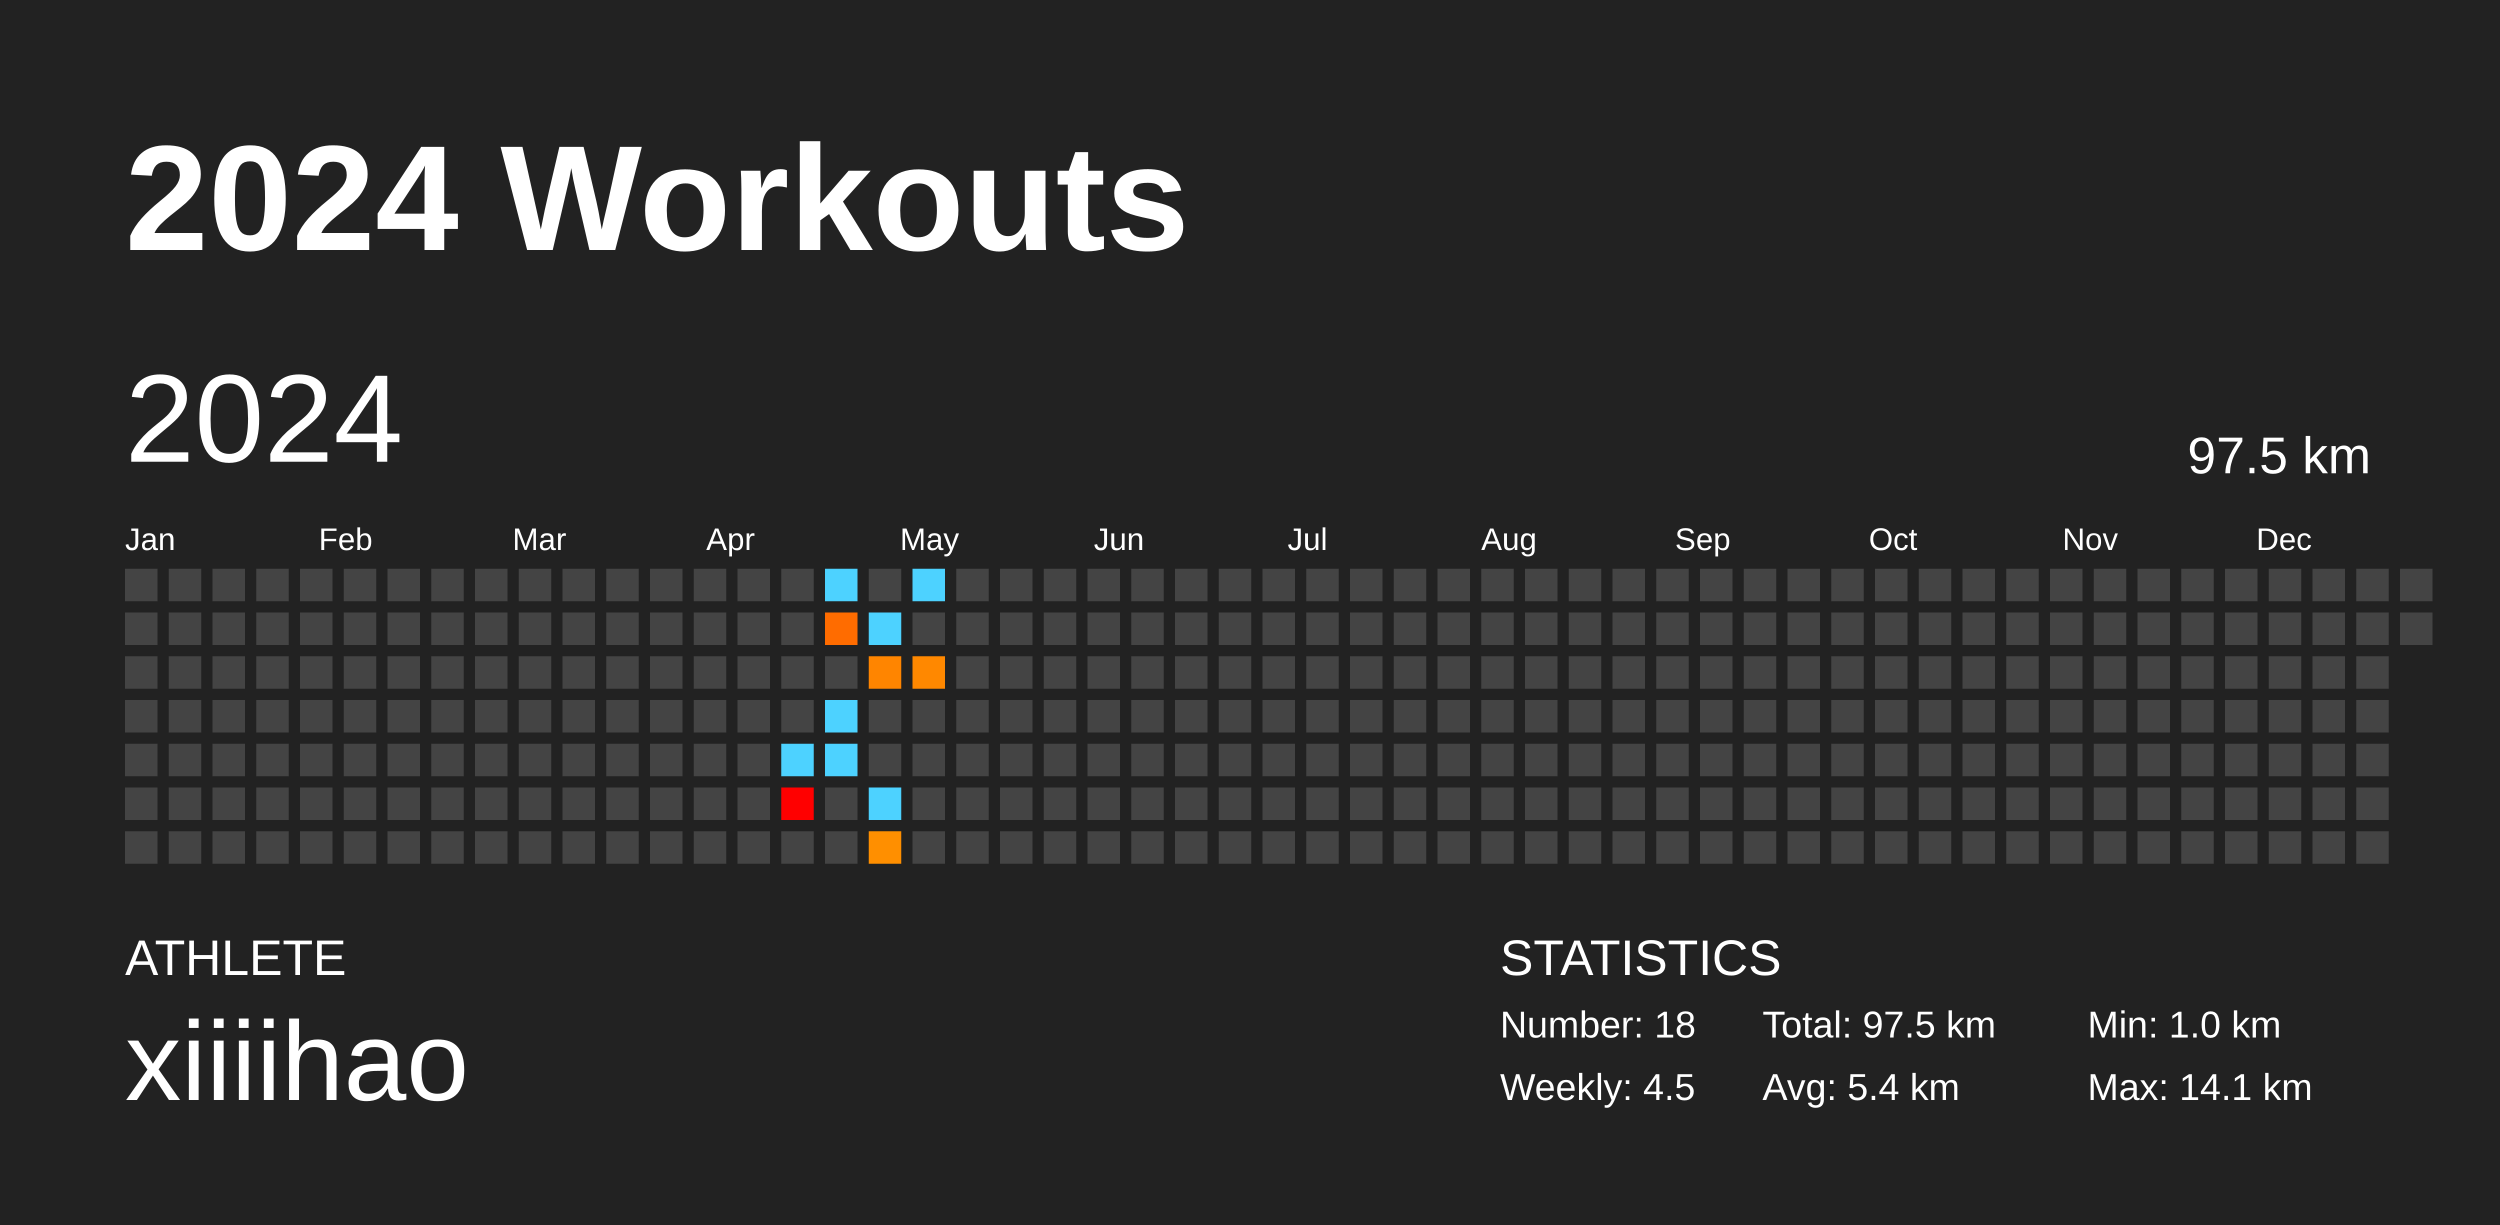
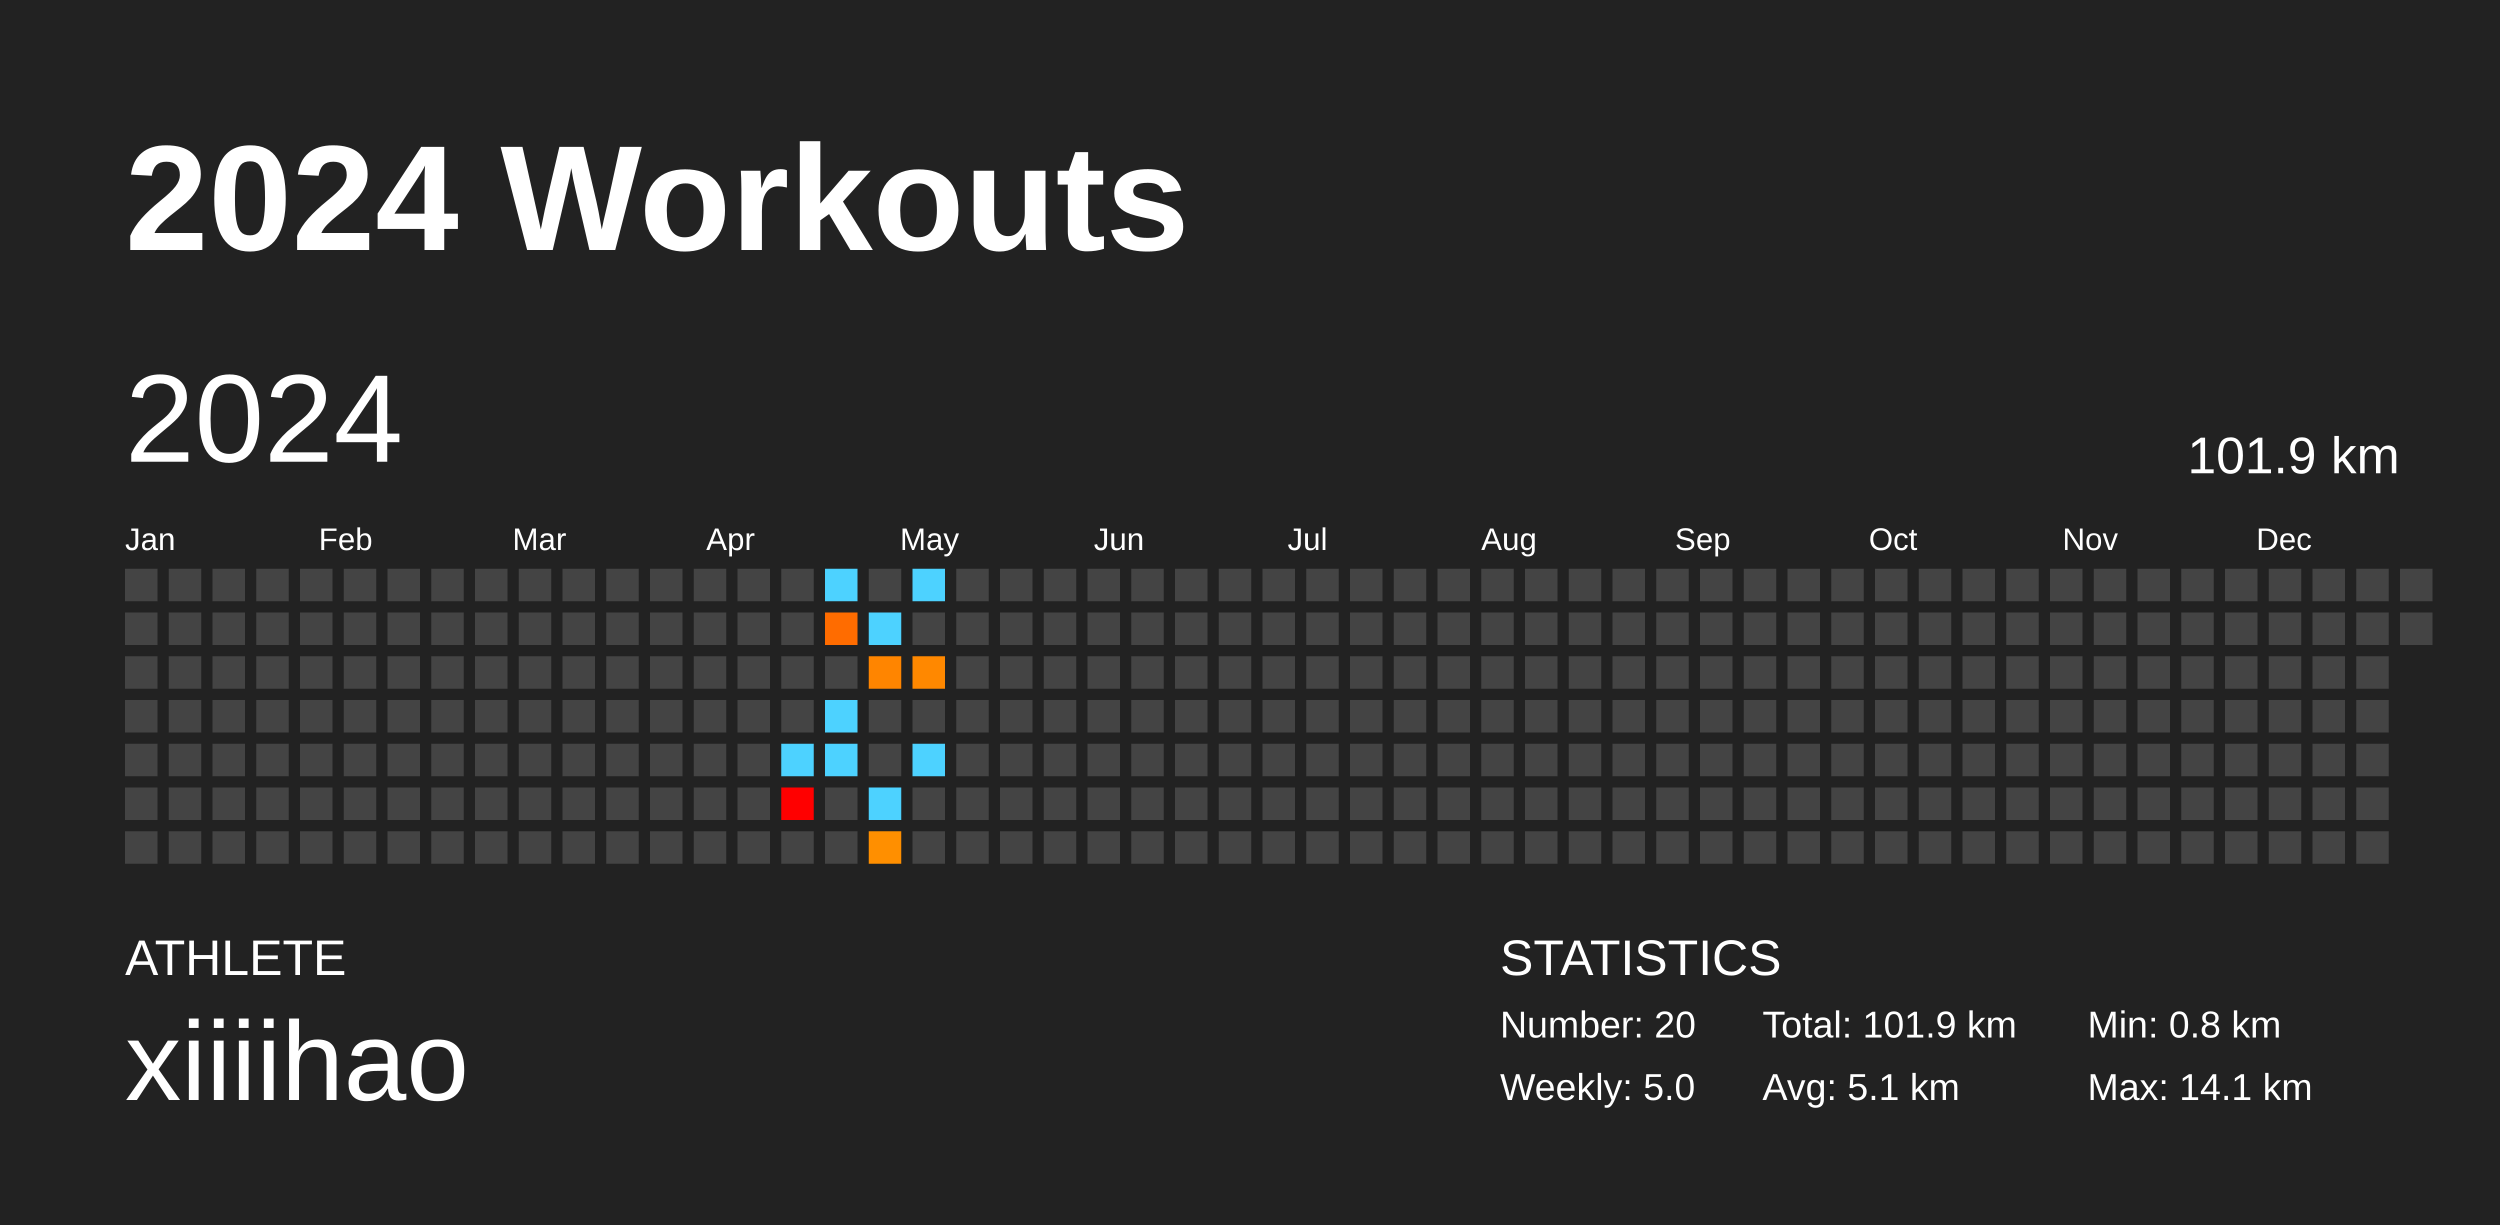
<svg xmlns="http://www.w3.org/2000/svg" baseProfile="full" height="98mm" version="1.1" viewBox="0,0,200,98" width="200mm">
  <defs />
  <rect fill="#222222" height="98" width="200" x="0" y="0" />
  <text fill="#FFFFFF" style="font-size:12px; font-family:Arial; font-weight:bold;" x="10" y="20">2024 Workouts</text>
  <text fill="#FFFFFF" style="font-size:4px; font-family:Arial" x="10" y="78">ATHLETE</text>
  <text fill="#FFFFFF" style="font-size:9px; font-family:Arial" x="10" y="88">xiiiihao</text>
  <text fill="#FFFFFF" style="font-size:4px; font-family:Arial" x="120" y="78">STATISTICS</text>
-   <text fill="#FFFFFF" style="font-size:3px; font-family:Arial" x="120" y="83">Number: 18</text>
-   <text fill="#FFFFFF" style="font-size:3px; font-family:Arial" x="120" y="88">Weekly: 4.5</text>
-   <text fill="#FFFFFF" style="font-size:3px; font-family:Arial" x="141" y="83">Total: 97.5 km</text>
-   <text fill="#FFFFFF" style="font-size:3px; font-family:Arial" x="141" y="88">Avg: 5.4 km</text>
-   <text fill="#FFFFFF" style="font-size:3px; font-family:Arial" x="167" y="83">Min: 1.0 km</text>
+   <text fill="#FFFFFF" style="font-size:3px; font-family:Arial" x="120" y="83">Number: 20</text>
+   <text fill="#FFFFFF" style="font-size:3px; font-family:Arial" x="120" y="88">Weekly: 5.0</text>
+   <text fill="#FFFFFF" style="font-size:3px; font-family:Arial" x="141" y="83">Total: 101.9 km</text>
+   <text fill="#FFFFFF" style="font-size:3px; font-family:Arial" x="141" y="88">Avg: 5.1 km</text>
+   <text fill="#FFFFFF" style="font-size:3px; font-family:Arial" x="167" y="83">Min: 0.8 km</text>
  <text fill="#FFFFFF" style="font-size:3px; font-family:Arial" x="167" y="88">Max: 14.1 km</text>
  <text dominant-baseline="hanging" fill="#FFFFFF" style="font-size:10.0px; font-family:Arial;" x="10" y="30">2024</text>
-   <text dominant-baseline="hanging" fill="#FFFFFF" style="font-size:4.125px; font-family:Arial;" x="175" y="35">97.5 km</text>
+   <text dominant-baseline="hanging" fill="#FFFFFF" style="font-size:4.125px; font-family:Arial;" x="175" y="35">101.9 km</text>
  <text fill="#FFFFFF" style="font-size:2.5px; font-family:Arial" x="10.0" y="44">Jan</text>
  <text fill="#FFFFFF" style="font-size:2.5px; font-family:Arial" x="25.5" y="44">Feb</text>
  <text fill="#FFFFFF" style="font-size:2.5px; font-family:Arial" x="41.0" y="44">Mar</text>
  <text fill="#FFFFFF" style="font-size:2.5px; font-family:Arial" x="56.5" y="44">Apr</text>
  <text fill="#FFFFFF" style="font-size:2.5px; font-family:Arial" x="72.0" y="44">May</text>
  <text fill="#FFFFFF" style="font-size:2.5px; font-family:Arial" x="87.5" y="44">Jun</text>
  <text fill="#FFFFFF" style="font-size:2.5px; font-family:Arial" x="103.0" y="44">Jul</text>
  <text fill="#FFFFFF" style="font-size:2.5px; font-family:Arial" x="118.5" y="44">Aug</text>
  <text fill="#FFFFFF" style="font-size:2.5px; font-family:Arial" x="134.0" y="44">Sep</text>
  <text fill="#FFFFFF" style="font-size:2.5px; font-family:Arial" x="149.5" y="44">Oct</text>
  <text fill="#FFFFFF" style="font-size:2.5px; font-family:Arial" x="165.0" y="44">Nov</text>
  <text fill="#FFFFFF" style="font-size:2.5px; font-family:Arial" x="180.5" y="44">Dec</text>
  <rect fill="#444444" height="2.6" width="2.6" x="10.0" y="45.5" />
  <rect fill="#444444" height="2.6" width="2.6" x="10.0" y="49.0" />
  <rect fill="#444444" height="2.6" width="2.6" x="10.0" y="52.5" />
  <rect fill="#444444" height="2.6" width="2.6" x="10.0" y="56.0" />
  <rect fill="#444444" height="2.6" width="2.6" x="10.0" y="59.5" />
  <rect fill="#444444" height="2.6" width="2.6" x="10.0" y="63.0" />
  <rect fill="#444444" height="2.6" width="2.6" x="10.0" y="66.5" />
  <rect fill="#444444" height="2.6" width="2.6" x="13.5" y="45.5" />
  <rect fill="#444444" height="2.6" width="2.6" x="13.5" y="49.0" />
  <rect fill="#444444" height="2.6" width="2.6" x="13.5" y="52.5" />
  <rect fill="#444444" height="2.6" width="2.6" x="13.5" y="56.0" />
  <rect fill="#444444" height="2.6" width="2.6" x="13.5" y="59.5" />
  <rect fill="#444444" height="2.6" width="2.6" x="13.5" y="63.0" />
  <rect fill="#444444" height="2.6" width="2.6" x="13.5" y="66.5" />
  <rect fill="#444444" height="2.6" width="2.6" x="17.0" y="45.5" />
  <rect fill="#444444" height="2.6" width="2.6" x="17.0" y="49.0" />
  <rect fill="#444444" height="2.6" width="2.6" x="17.0" y="52.5" />
  <rect fill="#444444" height="2.6" width="2.6" x="17.0" y="56.0" />
  <rect fill="#444444" height="2.6" width="2.6" x="17.0" y="59.5" />
  <rect fill="#444444" height="2.6" width="2.6" x="17.0" y="63.0" />
  <rect fill="#444444" height="2.6" width="2.6" x="17.0" y="66.5" />
  <rect fill="#444444" height="2.6" width="2.6" x="20.5" y="45.5" />
  <rect fill="#444444" height="2.6" width="2.6" x="20.5" y="49.0" />
  <rect fill="#444444" height="2.6" width="2.6" x="20.5" y="52.5" />
  <rect fill="#444444" height="2.6" width="2.6" x="20.5" y="56.0" />
  <rect fill="#444444" height="2.6" width="2.6" x="20.5" y="59.5" />
  <rect fill="#444444" height="2.6" width="2.6" x="20.5" y="63.0" />
  <rect fill="#444444" height="2.6" width="2.6" x="20.5" y="66.5" />
  <rect fill="#444444" height="2.6" width="2.6" x="24.0" y="45.5" />
  <rect fill="#444444" height="2.6" width="2.6" x="24.0" y="49.0" />
  <rect fill="#444444" height="2.6" width="2.6" x="24.0" y="52.5" />
  <rect fill="#444444" height="2.6" width="2.6" x="24.0" y="56.0" />
  <rect fill="#444444" height="2.6" width="2.6" x="24.0" y="59.5" />
  <rect fill="#444444" height="2.6" width="2.6" x="24.0" y="63.0" />
  <rect fill="#444444" height="2.6" width="2.6" x="24.0" y="66.5" />
  <rect fill="#444444" height="2.6" width="2.6" x="27.5" y="45.5" />
  <rect fill="#444444" height="2.6" width="2.6" x="27.5" y="49.0" />
  <rect fill="#444444" height="2.6" width="2.6" x="27.5" y="52.5" />
  <rect fill="#444444" height="2.6" width="2.6" x="27.5" y="56.0" />
  <rect fill="#444444" height="2.6" width="2.6" x="27.5" y="59.5" />
  <rect fill="#444444" height="2.6" width="2.6" x="27.5" y="63.0" />
  <rect fill="#444444" height="2.6" width="2.6" x="27.5" y="66.5" />
  <rect fill="#444444" height="2.6" width="2.6" x="31.0" y="45.5" />
  <rect fill="#444444" height="2.6" width="2.6" x="31.0" y="49.0" />
  <rect fill="#444444" height="2.6" width="2.6" x="31.0" y="52.5" />
  <rect fill="#444444" height="2.6" width="2.6" x="31.0" y="56.0" />
  <rect fill="#444444" height="2.6" width="2.6" x="31.0" y="59.5" />
  <rect fill="#444444" height="2.6" width="2.6" x="31.0" y="63.0" />
  <rect fill="#444444" height="2.6" width="2.6" x="31.0" y="66.5" />
  <rect fill="#444444" height="2.6" width="2.6" x="34.5" y="45.5" />
  <rect fill="#444444" height="2.6" width="2.6" x="34.5" y="49.0" />
  <rect fill="#444444" height="2.6" width="2.6" x="34.5" y="52.5" />
  <rect fill="#444444" height="2.6" width="2.6" x="34.5" y="56.0" />
  <rect fill="#444444" height="2.6" width="2.6" x="34.5" y="59.5" />
  <rect fill="#444444" height="2.6" width="2.6" x="34.5" y="63.0" />
  <rect fill="#444444" height="2.6" width="2.6" x="34.5" y="66.5" />
  <rect fill="#444444" height="2.6" width="2.6" x="38.0" y="45.5" />
  <rect fill="#444444" height="2.6" width="2.6" x="38.0" y="49.0" />
  <rect fill="#444444" height="2.6" width="2.6" x="38.0" y="52.5" />
  <rect fill="#444444" height="2.6" width="2.6" x="38.0" y="56.0" />
  <rect fill="#444444" height="2.6" width="2.6" x="38.0" y="59.5" />
  <rect fill="#444444" height="2.6" width="2.6" x="38.0" y="63.0" />
  <rect fill="#444444" height="2.6" width="2.6" x="38.0" y="66.5" />
  <rect fill="#444444" height="2.6" width="2.6" x="41.5" y="45.5" />
  <rect fill="#444444" height="2.6" width="2.6" x="41.5" y="49.0" />
  <rect fill="#444444" height="2.6" width="2.6" x="41.5" y="52.5" />
  <rect fill="#444444" height="2.6" width="2.6" x="41.5" y="56.0" />
  <rect fill="#444444" height="2.6" width="2.6" x="41.5" y="59.5" />
  <rect fill="#444444" height="2.6" width="2.6" x="41.5" y="63.0" />
  <rect fill="#444444" height="2.6" width="2.6" x="41.5" y="66.5" />
  <rect fill="#444444" height="2.6" width="2.6" x="45.0" y="45.5" />
  <rect fill="#444444" height="2.6" width="2.6" x="45.0" y="49.0" />
  <rect fill="#444444" height="2.6" width="2.6" x="45.0" y="52.5" />
  <rect fill="#444444" height="2.6" width="2.6" x="45.0" y="56.0" />
  <rect fill="#444444" height="2.6" width="2.6" x="45.0" y="59.5" />
  <rect fill="#444444" height="2.6" width="2.6" x="45.0" y="63.0" />
  <rect fill="#444444" height="2.6" width="2.6" x="45.0" y="66.5" />
  <rect fill="#444444" height="2.6" width="2.6" x="48.5" y="45.5" />
  <rect fill="#444444" height="2.6" width="2.6" x="48.5" y="49.0" />
  <rect fill="#444444" height="2.6" width="2.6" x="48.5" y="52.5" />
  <rect fill="#444444" height="2.6" width="2.6" x="48.5" y="56.0" />
  <rect fill="#444444" height="2.6" width="2.6" x="48.5" y="59.5" />
  <rect fill="#444444" height="2.6" width="2.6" x="48.5" y="63.0" />
  <rect fill="#444444" height="2.6" width="2.6" x="48.5" y="66.5" />
  <rect fill="#444444" height="2.6" width="2.6" x="52.0" y="45.5" />
  <rect fill="#444444" height="2.6" width="2.6" x="52.0" y="49.0" />
  <rect fill="#444444" height="2.6" width="2.6" x="52.0" y="52.5" />
  <rect fill="#444444" height="2.6" width="2.6" x="52.0" y="56.0" />
  <rect fill="#444444" height="2.6" width="2.6" x="52.0" y="59.5" />
  <rect fill="#444444" height="2.6" width="2.6" x="52.0" y="63.0" />
  <rect fill="#444444" height="2.6" width="2.6" x="52.0" y="66.5" />
  <rect fill="#444444" height="2.6" width="2.6" x="55.5" y="45.5" />
  <rect fill="#444444" height="2.6" width="2.6" x="55.5" y="49.0" />
  <rect fill="#444444" height="2.6" width="2.6" x="55.5" y="52.5" />
  <rect fill="#444444" height="2.6" width="2.6" x="55.5" y="56.0" />
  <rect fill="#444444" height="2.6" width="2.6" x="55.5" y="59.5" />
  <rect fill="#444444" height="2.6" width="2.6" x="55.5" y="63.0" />
  <rect fill="#444444" height="2.6" width="2.6" x="55.5" y="66.5" />
  <rect fill="#444444" height="2.6" width="2.6" x="59.0" y="45.5" />
  <rect fill="#444444" height="2.6" width="2.6" x="59.0" y="49.0" />
  <rect fill="#444444" height="2.6" width="2.6" x="59.0" y="52.5" />
  <rect fill="#444444" height="2.6" width="2.6" x="59.0" y="56.0" />
  <rect fill="#444444" height="2.6" width="2.6" x="59.0" y="59.5" />
  <rect fill="#444444" height="2.6" width="2.6" x="59.0" y="63.0" />
  <rect fill="#444444" height="2.6" width="2.6" x="59.0" y="66.5" />
  <rect fill="#444444" height="2.6" width="2.6" x="62.5" y="45.5" />
  <rect fill="#444444" height="2.6" width="2.6" x="62.5" y="49.0" />
  <rect fill="#444444" height="2.6" width="2.6" x="62.5" y="52.5" />
  <rect fill="#444444" height="2.6" width="2.6" x="62.5" y="56.0" />
  <rect fill="#4dd2ff" height="2.6" width="2.6" x="62.5" y="59.5" />
  <rect fill="#ff0000" height="2.6" width="2.6" x="62.5" y="63.0" />
  <rect fill="#444444" height="2.6" width="2.6" x="62.5" y="66.5" />
  <rect fill="#4dd2ff" height="2.6" width="2.6" x="66.0" y="45.5" />
  <rect fill="#ff6c00" height="2.6" width="2.6" x="66.0" y="49.0" />
  <rect fill="#444444" height="2.6" width="2.6" x="66.0" y="52.5" />
  <rect fill="#4dd2ff" height="2.6" width="2.6" x="66.0" y="56.0" />
  <rect fill="#4dd2ff" height="2.6" width="2.6" x="66.0" y="59.5" />
  <rect fill="#444444" height="2.6" width="2.6" x="66.0" y="63.0" />
  <rect fill="#444444" height="2.6" width="2.6" x="66.0" y="66.5" />
  <rect fill="#444444" height="2.6" width="2.6" x="69.5" y="45.5" />
  <rect fill="#4dd2ff" height="2.6" width="2.6" x="69.5" y="49.0" />
  <rect fill="#ff8500" height="2.6" width="2.6" x="69.5" y="52.5" />
  <rect fill="#444444" height="2.6" width="2.6" x="69.5" y="56.0" />
  <rect fill="#444444" height="2.6" width="2.6" x="69.5" y="59.5" />
  <rect fill="#4dd2ff" height="2.6" width="2.6" x="69.5" y="63.0" />
  <rect fill="#ff8f00" height="2.6" width="2.6" x="69.5" y="66.5" />
  <rect fill="#4dd2ff" height="2.6" width="2.6" x="73.0" y="45.5" />
  <rect fill="#444444" height="2.6" width="2.6" x="73.0" y="49.0" />
  <rect fill="#ff8800" height="2.6" width="2.6" x="73.0" y="52.5" />
  <rect fill="#444444" height="2.6" width="2.6" x="73.0" y="56.0" />
-   <rect fill="#444444" height="2.6" width="2.6" x="73.0" y="59.5" />
+   <rect fill="#4dd2ff" height="2.6" width="2.6" x="73.0" y="59.5" />
  <rect fill="#444444" height="2.6" width="2.6" x="73.0" y="63.0" />
  <rect fill="#444444" height="2.6" width="2.6" x="73.0" y="66.5" />
  <rect fill="#444444" height="2.6" width="2.6" x="76.5" y="45.5" />
  <rect fill="#444444" height="2.6" width="2.6" x="76.5" y="49.0" />
  <rect fill="#444444" height="2.6" width="2.6" x="76.5" y="52.5" />
  <rect fill="#444444" height="2.6" width="2.6" x="76.5" y="56.0" />
  <rect fill="#444444" height="2.6" width="2.6" x="76.5" y="59.5" />
  <rect fill="#444444" height="2.6" width="2.6" x="76.5" y="63.0" />
  <rect fill="#444444" height="2.6" width="2.6" x="76.5" y="66.5" />
  <rect fill="#444444" height="2.6" width="2.6" x="80.0" y="45.5" />
  <rect fill="#444444" height="2.6" width="2.6" x="80.0" y="49.0" />
  <rect fill="#444444" height="2.6" width="2.6" x="80.0" y="52.5" />
  <rect fill="#444444" height="2.6" width="2.6" x="80.0" y="56.0" />
  <rect fill="#444444" height="2.6" width="2.6" x="80.0" y="59.5" />
  <rect fill="#444444" height="2.6" width="2.6" x="80.0" y="63.0" />
  <rect fill="#444444" height="2.6" width="2.6" x="80.0" y="66.5" />
  <rect fill="#444444" height="2.6" width="2.6" x="83.5" y="45.5" />
  <rect fill="#444444" height="2.6" width="2.6" x="83.5" y="49.0" />
  <rect fill="#444444" height="2.6" width="2.6" x="83.5" y="52.5" />
  <rect fill="#444444" height="2.6" width="2.6" x="83.5" y="56.0" />
  <rect fill="#444444" height="2.6" width="2.6" x="83.5" y="59.5" />
  <rect fill="#444444" height="2.6" width="2.6" x="83.5" y="63.0" />
  <rect fill="#444444" height="2.6" width="2.6" x="83.5" y="66.5" />
  <rect fill="#444444" height="2.6" width="2.6" x="87.0" y="45.5" />
  <rect fill="#444444" height="2.6" width="2.6" x="87.0" y="49.0" />
  <rect fill="#444444" height="2.6" width="2.6" x="87.0" y="52.5" />
  <rect fill="#444444" height="2.6" width="2.6" x="87.0" y="56.0" />
  <rect fill="#444444" height="2.6" width="2.6" x="87.0" y="59.5" />
  <rect fill="#444444" height="2.6" width="2.6" x="87.0" y="63.0" />
  <rect fill="#444444" height="2.6" width="2.6" x="87.0" y="66.5" />
  <rect fill="#444444" height="2.6" width="2.6" x="90.5" y="45.5" />
  <rect fill="#444444" height="2.6" width="2.6" x="90.5" y="49.0" />
  <rect fill="#444444" height="2.6" width="2.6" x="90.5" y="52.5" />
  <rect fill="#444444" height="2.6" width="2.6" x="90.5" y="56.0" />
  <rect fill="#444444" height="2.6" width="2.6" x="90.5" y="59.5" />
  <rect fill="#444444" height="2.6" width="2.6" x="90.5" y="63.0" />
  <rect fill="#444444" height="2.6" width="2.6" x="90.5" y="66.5" />
  <rect fill="#444444" height="2.6" width="2.6" x="94.0" y="45.5" />
  <rect fill="#444444" height="2.6" width="2.6" x="94.0" y="49.0" />
  <rect fill="#444444" height="2.6" width="2.6" x="94.0" y="52.5" />
  <rect fill="#444444" height="2.6" width="2.6" x="94.0" y="56.0" />
  <rect fill="#444444" height="2.6" width="2.6" x="94.0" y="59.5" />
  <rect fill="#444444" height="2.6" width="2.6" x="94.0" y="63.0" />
  <rect fill="#444444" height="2.6" width="2.6" x="94.0" y="66.5" />
  <rect fill="#444444" height="2.6" width="2.6" x="97.5" y="45.5" />
  <rect fill="#444444" height="2.6" width="2.6" x="97.5" y="49.0" />
  <rect fill="#444444" height="2.6" width="2.6" x="97.5" y="52.5" />
  <rect fill="#444444" height="2.6" width="2.6" x="97.5" y="56.0" />
  <rect fill="#444444" height="2.6" width="2.6" x="97.5" y="59.5" />
  <rect fill="#444444" height="2.6" width="2.6" x="97.5" y="63.0" />
  <rect fill="#444444" height="2.6" width="2.6" x="97.5" y="66.5" />
  <rect fill="#444444" height="2.6" width="2.6" x="101.0" y="45.5" />
  <rect fill="#444444" height="2.6" width="2.6" x="101.0" y="49.0" />
  <rect fill="#444444" height="2.6" width="2.6" x="101.0" y="52.5" />
  <rect fill="#444444" height="2.6" width="2.6" x="101.0" y="56.0" />
  <rect fill="#444444" height="2.6" width="2.6" x="101.0" y="59.5" />
  <rect fill="#444444" height="2.6" width="2.6" x="101.0" y="63.0" />
  <rect fill="#444444" height="2.6" width="2.6" x="101.0" y="66.5" />
  <rect fill="#444444" height="2.6" width="2.6" x="104.5" y="45.5" />
  <rect fill="#444444" height="2.6" width="2.6" x="104.5" y="49.0" />
  <rect fill="#444444" height="2.6" width="2.6" x="104.5" y="52.5" />
  <rect fill="#444444" height="2.6" width="2.6" x="104.5" y="56.0" />
  <rect fill="#444444" height="2.6" width="2.6" x="104.5" y="59.5" />
  <rect fill="#444444" height="2.6" width="2.6" x="104.5" y="63.0" />
  <rect fill="#444444" height="2.6" width="2.6" x="104.5" y="66.5" />
  <rect fill="#444444" height="2.6" width="2.6" x="108.0" y="45.5" />
  <rect fill="#444444" height="2.6" width="2.6" x="108.0" y="49.0" />
  <rect fill="#444444" height="2.6" width="2.6" x="108.0" y="52.5" />
  <rect fill="#444444" height="2.6" width="2.6" x="108.0" y="56.0" />
  <rect fill="#444444" height="2.6" width="2.6" x="108.0" y="59.5" />
  <rect fill="#444444" height="2.6" width="2.6" x="108.0" y="63.0" />
  <rect fill="#444444" height="2.6" width="2.6" x="108.0" y="66.5" />
  <rect fill="#444444" height="2.6" width="2.6" x="111.5" y="45.5" />
  <rect fill="#444444" height="2.6" width="2.6" x="111.5" y="49.0" />
  <rect fill="#444444" height="2.6" width="2.6" x="111.5" y="52.5" />
  <rect fill="#444444" height="2.6" width="2.6" x="111.5" y="56.0" />
  <rect fill="#444444" height="2.6" width="2.6" x="111.5" y="59.5" />
  <rect fill="#444444" height="2.6" width="2.6" x="111.5" y="63.0" />
  <rect fill="#444444" height="2.6" width="2.6" x="111.5" y="66.5" />
  <rect fill="#444444" height="2.6" width="2.6" x="115.0" y="45.5" />
  <rect fill="#444444" height="2.6" width="2.6" x="115.0" y="49.0" />
  <rect fill="#444444" height="2.6" width="2.6" x="115.0" y="52.5" />
  <rect fill="#444444" height="2.6" width="2.6" x="115.0" y="56.0" />
  <rect fill="#444444" height="2.6" width="2.6" x="115.0" y="59.5" />
  <rect fill="#444444" height="2.6" width="2.6" x="115.0" y="63.0" />
  <rect fill="#444444" height="2.6" width="2.6" x="115.0" y="66.5" />
  <rect fill="#444444" height="2.6" width="2.6" x="118.5" y="45.5" />
  <rect fill="#444444" height="2.6" width="2.6" x="118.5" y="49.0" />
  <rect fill="#444444" height="2.6" width="2.6" x="118.5" y="52.5" />
  <rect fill="#444444" height="2.6" width="2.6" x="118.5" y="56.0" />
  <rect fill="#444444" height="2.6" width="2.6" x="118.5" y="59.5" />
  <rect fill="#444444" height="2.6" width="2.6" x="118.5" y="63.0" />
  <rect fill="#444444" height="2.6" width="2.6" x="118.5" y="66.5" />
  <rect fill="#444444" height="2.6" width="2.6" x="122.0" y="45.5" />
  <rect fill="#444444" height="2.6" width="2.6" x="122.0" y="49.0" />
  <rect fill="#444444" height="2.6" width="2.6" x="122.0" y="52.5" />
  <rect fill="#444444" height="2.6" width="2.6" x="122.0" y="56.0" />
  <rect fill="#444444" height="2.6" width="2.6" x="122.0" y="59.5" />
  <rect fill="#444444" height="2.6" width="2.6" x="122.0" y="63.0" />
  <rect fill="#444444" height="2.6" width="2.6" x="122.0" y="66.5" />
  <rect fill="#444444" height="2.6" width="2.6" x="125.5" y="45.5" />
  <rect fill="#444444" height="2.6" width="2.6" x="125.5" y="49.0" />
  <rect fill="#444444" height="2.6" width="2.6" x="125.5" y="52.5" />
  <rect fill="#444444" height="2.6" width="2.6" x="125.5" y="56.0" />
  <rect fill="#444444" height="2.6" width="2.6" x="125.5" y="59.5" />
  <rect fill="#444444" height="2.6" width="2.6" x="125.5" y="63.0" />
  <rect fill="#444444" height="2.6" width="2.6" x="125.5" y="66.5" />
  <rect fill="#444444" height="2.6" width="2.6" x="129.0" y="45.5" />
  <rect fill="#444444" height="2.6" width="2.6" x="129.0" y="49.0" />
  <rect fill="#444444" height="2.6" width="2.6" x="129.0" y="52.5" />
  <rect fill="#444444" height="2.6" width="2.6" x="129.0" y="56.0" />
  <rect fill="#444444" height="2.6" width="2.6" x="129.0" y="59.5" />
  <rect fill="#444444" height="2.6" width="2.6" x="129.0" y="63.0" />
  <rect fill="#444444" height="2.6" width="2.6" x="129.0" y="66.5" />
  <rect fill="#444444" height="2.6" width="2.6" x="132.5" y="45.5" />
  <rect fill="#444444" height="2.6" width="2.6" x="132.5" y="49.0" />
  <rect fill="#444444" height="2.6" width="2.6" x="132.5" y="52.5" />
  <rect fill="#444444" height="2.6" width="2.6" x="132.5" y="56.0" />
  <rect fill="#444444" height="2.6" width="2.6" x="132.5" y="59.5" />
  <rect fill="#444444" height="2.6" width="2.6" x="132.5" y="63.0" />
  <rect fill="#444444" height="2.6" width="2.6" x="132.5" y="66.5" />
  <rect fill="#444444" height="2.6" width="2.6" x="136.0" y="45.5" />
  <rect fill="#444444" height="2.6" width="2.6" x="136.0" y="49.0" />
  <rect fill="#444444" height="2.6" width="2.6" x="136.0" y="52.5" />
  <rect fill="#444444" height="2.6" width="2.6" x="136.0" y="56.0" />
  <rect fill="#444444" height="2.6" width="2.6" x="136.0" y="59.5" />
  <rect fill="#444444" height="2.6" width="2.6" x="136.0" y="63.0" />
  <rect fill="#444444" height="2.6" width="2.6" x="136.0" y="66.5" />
  <rect fill="#444444" height="2.6" width="2.6" x="139.5" y="45.5" />
  <rect fill="#444444" height="2.6" width="2.6" x="139.5" y="49.0" />
  <rect fill="#444444" height="2.6" width="2.6" x="139.5" y="52.5" />
  <rect fill="#444444" height="2.6" width="2.6" x="139.5" y="56.0" />
  <rect fill="#444444" height="2.6" width="2.6" x="139.5" y="59.5" />
  <rect fill="#444444" height="2.6" width="2.6" x="139.5" y="63.0" />
  <rect fill="#444444" height="2.6" width="2.6" x="139.5" y="66.5" />
  <rect fill="#444444" height="2.6" width="2.6" x="143.0" y="45.5" />
  <rect fill="#444444" height="2.6" width="2.6" x="143.0" y="49.0" />
  <rect fill="#444444" height="2.6" width="2.6" x="143.0" y="52.5" />
  <rect fill="#444444" height="2.6" width="2.6" x="143.0" y="56.0" />
  <rect fill="#444444" height="2.6" width="2.6" x="143.0" y="59.5" />
  <rect fill="#444444" height="2.6" width="2.6" x="143.0" y="63.0" />
  <rect fill="#444444" height="2.6" width="2.6" x="143.0" y="66.5" />
  <rect fill="#444444" height="2.6" width="2.6" x="146.5" y="45.5" />
  <rect fill="#444444" height="2.6" width="2.6" x="146.5" y="49.0" />
  <rect fill="#444444" height="2.6" width="2.6" x="146.5" y="52.5" />
  <rect fill="#444444" height="2.6" width="2.6" x="146.5" y="56.0" />
  <rect fill="#444444" height="2.6" width="2.6" x="146.5" y="59.5" />
  <rect fill="#444444" height="2.6" width="2.6" x="146.5" y="63.0" />
  <rect fill="#444444" height="2.6" width="2.6" x="146.5" y="66.5" />
  <rect fill="#444444" height="2.6" width="2.6" x="150.0" y="45.5" />
  <rect fill="#444444" height="2.6" width="2.6" x="150.0" y="49.0" />
  <rect fill="#444444" height="2.6" width="2.6" x="150.0" y="52.5" />
  <rect fill="#444444" height="2.6" width="2.6" x="150.0" y="56.0" />
  <rect fill="#444444" height="2.6" width="2.6" x="150.0" y="59.5" />
  <rect fill="#444444" height="2.6" width="2.6" x="150.0" y="63.0" />
  <rect fill="#444444" height="2.6" width="2.6" x="150.0" y="66.5" />
  <rect fill="#444444" height="2.6" width="2.6" x="153.5" y="45.5" />
  <rect fill="#444444" height="2.6" width="2.6" x="153.5" y="49.0" />
  <rect fill="#444444" height="2.6" width="2.6" x="153.5" y="52.5" />
  <rect fill="#444444" height="2.6" width="2.6" x="153.5" y="56.0" />
  <rect fill="#444444" height="2.6" width="2.6" x="153.5" y="59.5" />
  <rect fill="#444444" height="2.6" width="2.6" x="153.5" y="63.0" />
  <rect fill="#444444" height="2.6" width="2.6" x="153.5" y="66.5" />
  <rect fill="#444444" height="2.6" width="2.6" x="157.0" y="45.5" />
  <rect fill="#444444" height="2.6" width="2.6" x="157.0" y="49.0" />
  <rect fill="#444444" height="2.6" width="2.6" x="157.0" y="52.5" />
  <rect fill="#444444" height="2.6" width="2.6" x="157.0" y="56.0" />
  <rect fill="#444444" height="2.6" width="2.6" x="157.0" y="59.5" />
  <rect fill="#444444" height="2.6" width="2.6" x="157.0" y="63.0" />
  <rect fill="#444444" height="2.6" width="2.6" x="157.0" y="66.5" />
  <rect fill="#444444" height="2.6" width="2.6" x="160.5" y="45.5" />
  <rect fill="#444444" height="2.6" width="2.6" x="160.5" y="49.0" />
  <rect fill="#444444" height="2.6" width="2.6" x="160.5" y="52.5" />
  <rect fill="#444444" height="2.6" width="2.6" x="160.5" y="56.0" />
  <rect fill="#444444" height="2.6" width="2.6" x="160.5" y="59.5" />
  <rect fill="#444444" height="2.6" width="2.6" x="160.5" y="63.0" />
  <rect fill="#444444" height="2.6" width="2.6" x="160.5" y="66.5" />
  <rect fill="#444444" height="2.6" width="2.6" x="164.0" y="45.5" />
  <rect fill="#444444" height="2.6" width="2.6" x="164.0" y="49.0" />
  <rect fill="#444444" height="2.6" width="2.6" x="164.0" y="52.5" />
  <rect fill="#444444" height="2.6" width="2.6" x="164.0" y="56.0" />
  <rect fill="#444444" height="2.6" width="2.6" x="164.0" y="59.5" />
  <rect fill="#444444" height="2.6" width="2.6" x="164.0" y="63.0" />
  <rect fill="#444444" height="2.6" width="2.6" x="164.0" y="66.5" />
  <rect fill="#444444" height="2.6" width="2.6" x="167.5" y="45.5" />
  <rect fill="#444444" height="2.6" width="2.6" x="167.5" y="49.0" />
  <rect fill="#444444" height="2.6" width="2.6" x="167.5" y="52.5" />
  <rect fill="#444444" height="2.6" width="2.6" x="167.5" y="56.0" />
  <rect fill="#444444" height="2.6" width="2.6" x="167.5" y="59.5" />
  <rect fill="#444444" height="2.6" width="2.6" x="167.5" y="63.0" />
  <rect fill="#444444" height="2.6" width="2.6" x="167.5" y="66.5" />
  <rect fill="#444444" height="2.6" width="2.6" x="171.0" y="45.5" />
  <rect fill="#444444" height="2.6" width="2.6" x="171.0" y="49.0" />
  <rect fill="#444444" height="2.6" width="2.6" x="171.0" y="52.5" />
  <rect fill="#444444" height="2.6" width="2.6" x="171.0" y="56.0" />
  <rect fill="#444444" height="2.6" width="2.6" x="171.0" y="59.5" />
  <rect fill="#444444" height="2.6" width="2.6" x="171.0" y="63.0" />
  <rect fill="#444444" height="2.6" width="2.6" x="171.0" y="66.5" />
  <rect fill="#444444" height="2.6" width="2.6" x="174.5" y="45.5" />
  <rect fill="#444444" height="2.6" width="2.6" x="174.5" y="49.0" />
  <rect fill="#444444" height="2.6" width="2.6" x="174.5" y="52.5" />
  <rect fill="#444444" height="2.6" width="2.6" x="174.5" y="56.0" />
  <rect fill="#444444" height="2.6" width="2.6" x="174.5" y="59.5" />
  <rect fill="#444444" height="2.6" width="2.6" x="174.5" y="63.0" />
  <rect fill="#444444" height="2.6" width="2.6" x="174.5" y="66.5" />
  <rect fill="#444444" height="2.6" width="2.6" x="178.0" y="45.5" />
  <rect fill="#444444" height="2.6" width="2.6" x="178.0" y="49.0" />
  <rect fill="#444444" height="2.6" width="2.6" x="178.0" y="52.5" />
  <rect fill="#444444" height="2.6" width="2.6" x="178.0" y="56.0" />
  <rect fill="#444444" height="2.6" width="2.6" x="178.0" y="59.5" />
  <rect fill="#444444" height="2.6" width="2.6" x="178.0" y="63.0" />
  <rect fill="#444444" height="2.6" width="2.6" x="178.0" y="66.5" />
  <rect fill="#444444" height="2.6" width="2.6" x="181.5" y="45.5" />
  <rect fill="#444444" height="2.6" width="2.6" x="181.5" y="49.0" />
  <rect fill="#444444" height="2.6" width="2.6" x="181.5" y="52.5" />
  <rect fill="#444444" height="2.6" width="2.6" x="181.5" y="56.0" />
  <rect fill="#444444" height="2.6" width="2.6" x="181.5" y="59.5" />
  <rect fill="#444444" height="2.6" width="2.6" x="181.5" y="63.0" />
  <rect fill="#444444" height="2.6" width="2.6" x="181.5" y="66.5" />
  <rect fill="#444444" height="2.6" width="2.6" x="185.0" y="45.5" />
  <rect fill="#444444" height="2.6" width="2.6" x="185.0" y="49.0" />
  <rect fill="#444444" height="2.6" width="2.6" x="185.0" y="52.5" />
  <rect fill="#444444" height="2.6" width="2.6" x="185.0" y="56.0" />
  <rect fill="#444444" height="2.6" width="2.6" x="185.0" y="59.5" />
  <rect fill="#444444" height="2.6" width="2.6" x="185.0" y="63.0" />
  <rect fill="#444444" height="2.6" width="2.6" x="185.0" y="66.5" />
  <rect fill="#444444" height="2.6" width="2.6" x="188.5" y="45.5" />
  <rect fill="#444444" height="2.6" width="2.6" x="188.5" y="49.0" />
  <rect fill="#444444" height="2.6" width="2.6" x="188.5" y="52.5" />
  <rect fill="#444444" height="2.6" width="2.6" x="188.5" y="56.0" />
  <rect fill="#444444" height="2.6" width="2.6" x="188.5" y="59.5" />
  <rect fill="#444444" height="2.6" width="2.6" x="188.5" y="63.0" />
  <rect fill="#444444" height="2.6" width="2.6" x="188.5" y="66.5" />
  <rect fill="#444444" height="2.6" width="2.6" x="192.0" y="45.5" />
  <rect fill="#444444" height="2.6" width="2.6" x="192.0" y="49.0" />
</svg>
